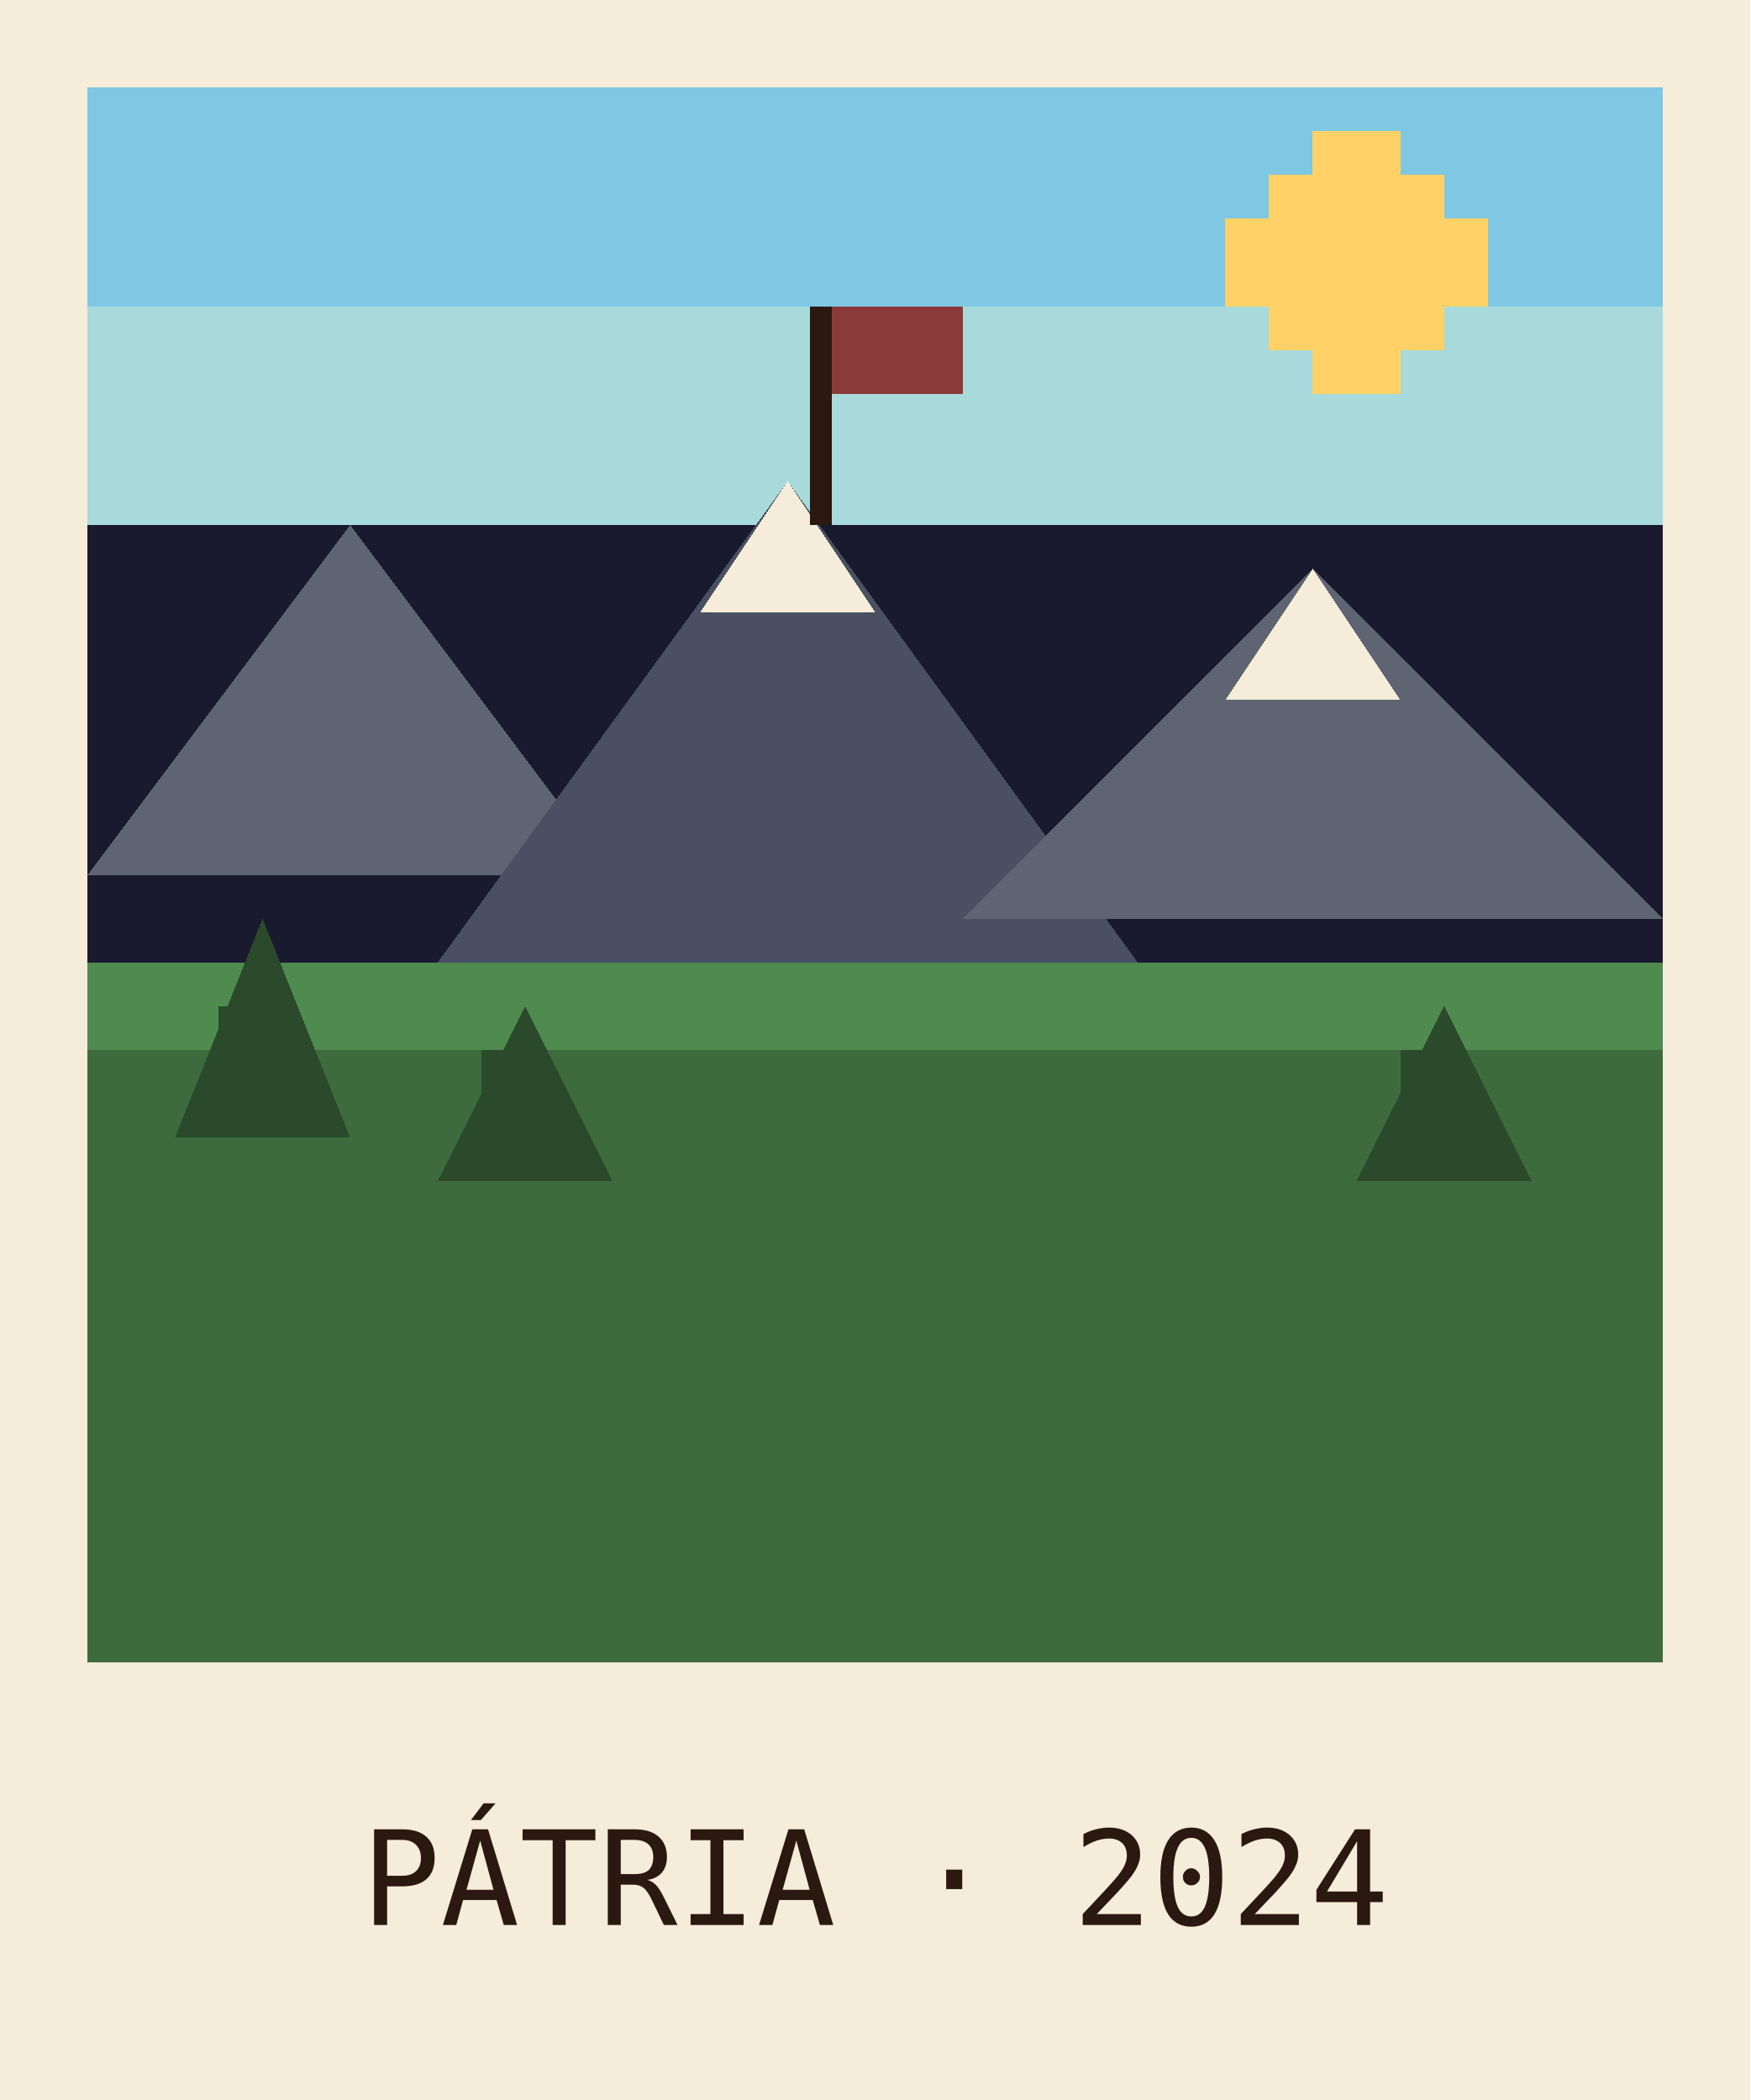
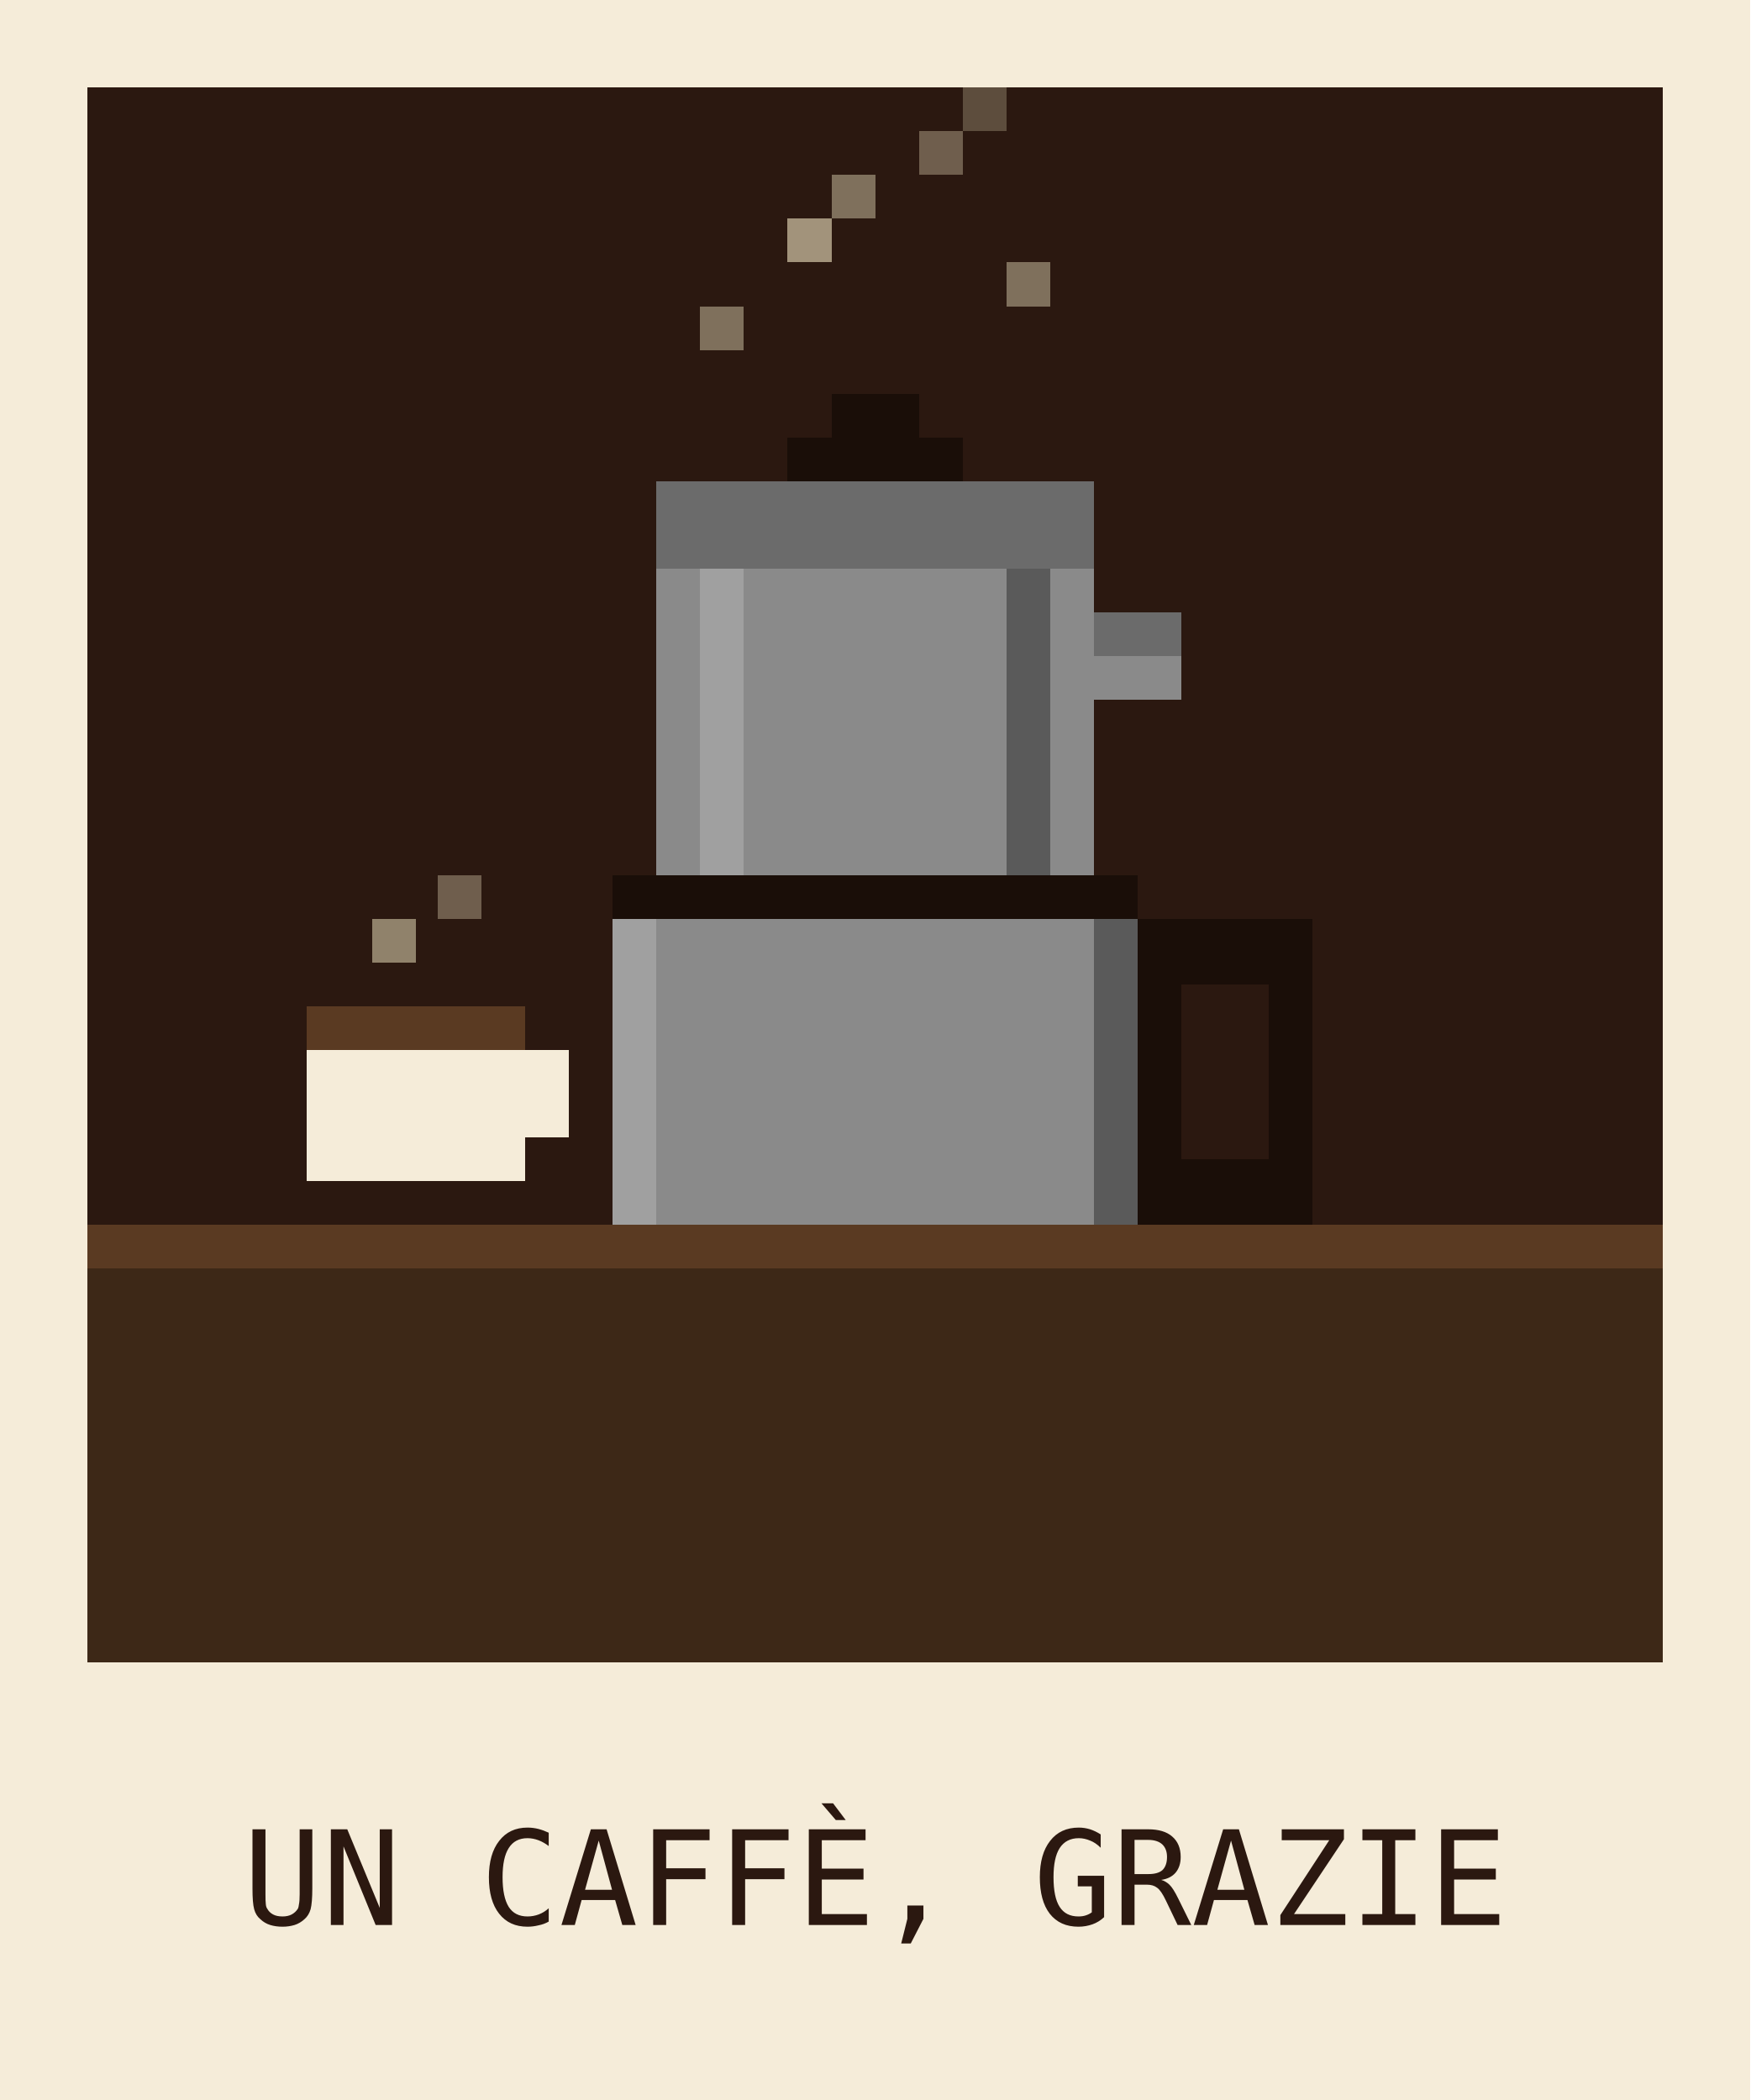
<svg xmlns="http://www.w3.org/2000/svg" viewBox="0 0 80 96" shape-rendering="crispEdges" width="240" height="288">
  <rect width="80" height="96" fill="#f5ecd9" />
-   <rect x="4" y="4" width="72" height="72" fill="#1a1a2e" />
-   <rect x="4" y="4" width="72" height="20" fill="#7ec8e3" />
-   <rect x="4" y="14" width="72" height="10" fill="#a8dadc" />
-   <rect x="58" y="8" width="8" height="8" fill="#ffd166" />
-   <rect x="56" y="10" width="2" height="4" fill="#ffd166" />
-   <rect x="66" y="10" width="2" height="4" fill="#ffd166" />
-   <rect x="60" y="6" width="4" height="2" fill="#ffd166" />
-   <rect x="60" y="16" width="4" height="2" fill="#ffd166" />
-   <polygon points="4,40 16,24 28,40" fill="#5e6472" />
-   <polygon points="20,44 36,22 52,44" fill="#4a5061" />
-   <polygon points="44,42 60,26 76,42" fill="#5e6472" />
-   <polygon points="32,28 36,22 40,28" fill="#f5ecd9" />
-   <polygon points="56,32 60,26 64,32" fill="#f5ecd9" />
-   <rect x="4" y="44" width="72" height="32" fill="#3d6b3d" />
-   <rect x="4" y="44" width="72" height="4" fill="#4f8a4f" />
-   <rect x="10" y="46" width="2" height="6" fill="#2b4a2b" />
-   <polygon points="8,52 12,42 16,52" fill="#2b4a2b" />
-   <rect x="22" y="48" width="2" height="6" fill="#2b4a2b" />
-   <polygon points="20,54 24,46 28,54" fill="#2b4a2b" />
-   <rect x="64" y="48" width="2" height="6" fill="#2b4a2b" />
-   <polygon points="62,54 66,46 70,54" fill="#2b4a2b" />
-   <rect x="37" y="14" width="1" height="10" fill="#2b1810" />
-   <rect x="38" y="14" width="6" height="4" fill="#8b3a3a" />
-   <text x="40" y="88" font-family="monospace" font-size="6" fill="#2b1810" text-anchor="middle">PÁTRIA · 2024</text>
+   <rect x="4" y="4" width="72" height="72" fill="#1a0e08" />
+   <rect x="4" y="56" width="72" height="20" fill="#3d2817" />
+   <rect x="4" y="56" width="72" height="2" fill="#5a3a22" />
+   <rect x="4" y="4" width="72" height="52" fill="#2b1810" />
+   <rect x="36" y="10" width="2" height="2" fill="#d4c8a8" opacity="0.7" />
+   <rect x="38" y="8" width="2" height="2" fill="#d4c8a8" opacity="0.5" />
+   <rect x="42" y="6" width="2" height="2" fill="#d4c8a8" opacity="0.4" />
+   <rect x="44" y="4" width="2" height="2" fill="#d4c8a8" opacity="0.3" />
+   <rect x="32" y="14" width="2" height="2" fill="#d4c8a8" opacity="0.5" />
+   <rect x="46" y="12" width="2" height="2" fill="#d4c8a8" opacity="0.5" />
+   <rect x="30" y="22" width="20" height="4" fill="#6b6b6b" />
+   <rect x="30" y="26" width="20" height="14" fill="#8a8a8a" />
+   <rect x="32" y="26" width="2" height="14" fill="#a0a0a0" />
+   <rect x="46" y="26" width="2" height="14" fill="#5a5a5a" />
+   <rect x="38" y="18" width="4" height="4" fill="#1a0e08" />
+   <rect x="36" y="20" width="8" height="2" fill="#1a0e08" />
+   <rect x="50" y="28" width="4" height="2" fill="#6b6b6b" />
+   <rect x="50" y="30" width="4" height="2" fill="#8a8a8a" />
+   <rect x="28" y="40" width="24" height="2" fill="#1a0e08" />
+   <rect x="28" y="42" width="24" height="14" fill="#8a8a8a" />
+   <rect x="28" y="42" width="2" height="14" fill="#a0a0a0" />
+   <rect x="50" y="42" width="2" height="14" fill="#5a5a5a" />
+   <rect x="52" y="42" width="2" height="14" fill="#1a0e08" />
+   <rect x="54" y="42" width="6" height="3" fill="#1a0e08" />
+   <rect x="54" y="53" width="6" height="3" fill="#1a0e08" />
+   <rect x="58" y="44" width="2" height="11" fill="#1a0e08" />
+   <rect x="14" y="46" width="10" height="8" fill="#f5ecd9" />
+   <rect x="14" y="46" width="10" height="2" fill="#5a3a22" />
+   <rect x="24" y="48" width="2" height="4" fill="#f5ecd9" />
+   <rect x="17" y="42" width="2" height="2" fill="#d4c8a8" opacity="0.6" />
+   <rect x="20" y="40" width="2" height="2" fill="#d4c8a8" opacity="0.4" />
+   <text x="40" y="88" font-family="monospace" font-size="6" fill="#2b1810" text-anchor="middle">UN CAFFÈ, GRAZIE</text>
</svg>
